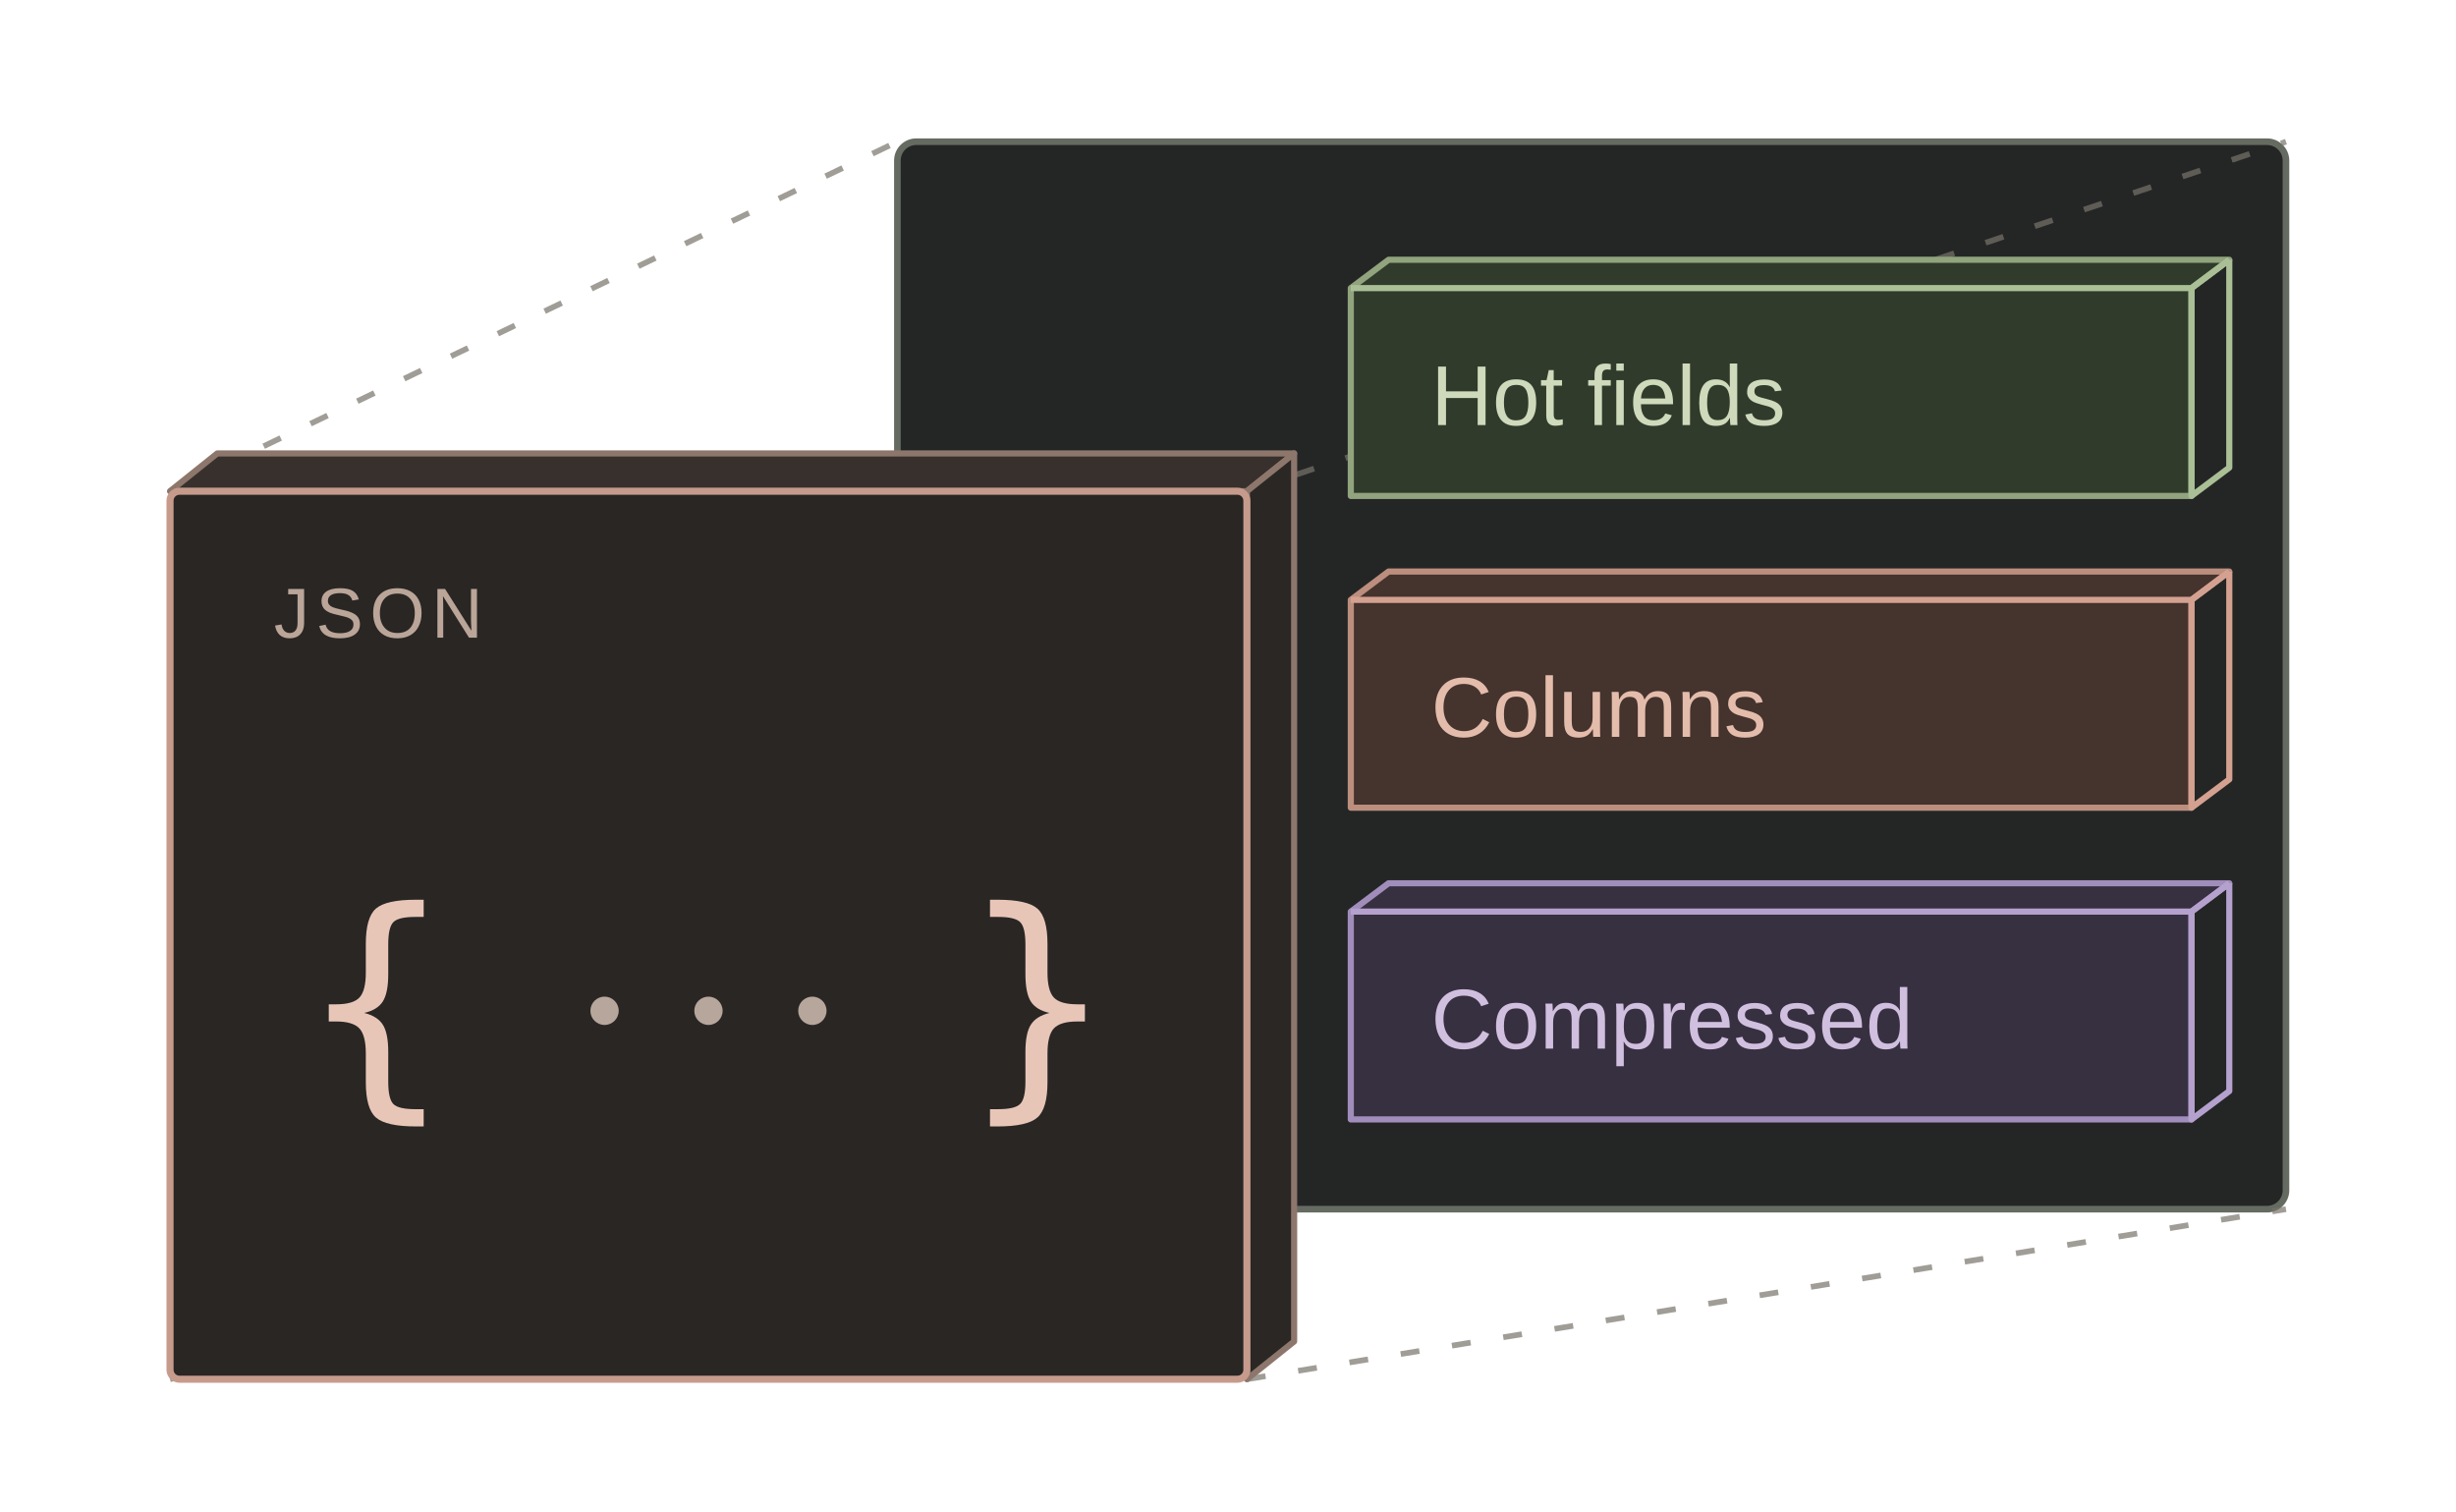
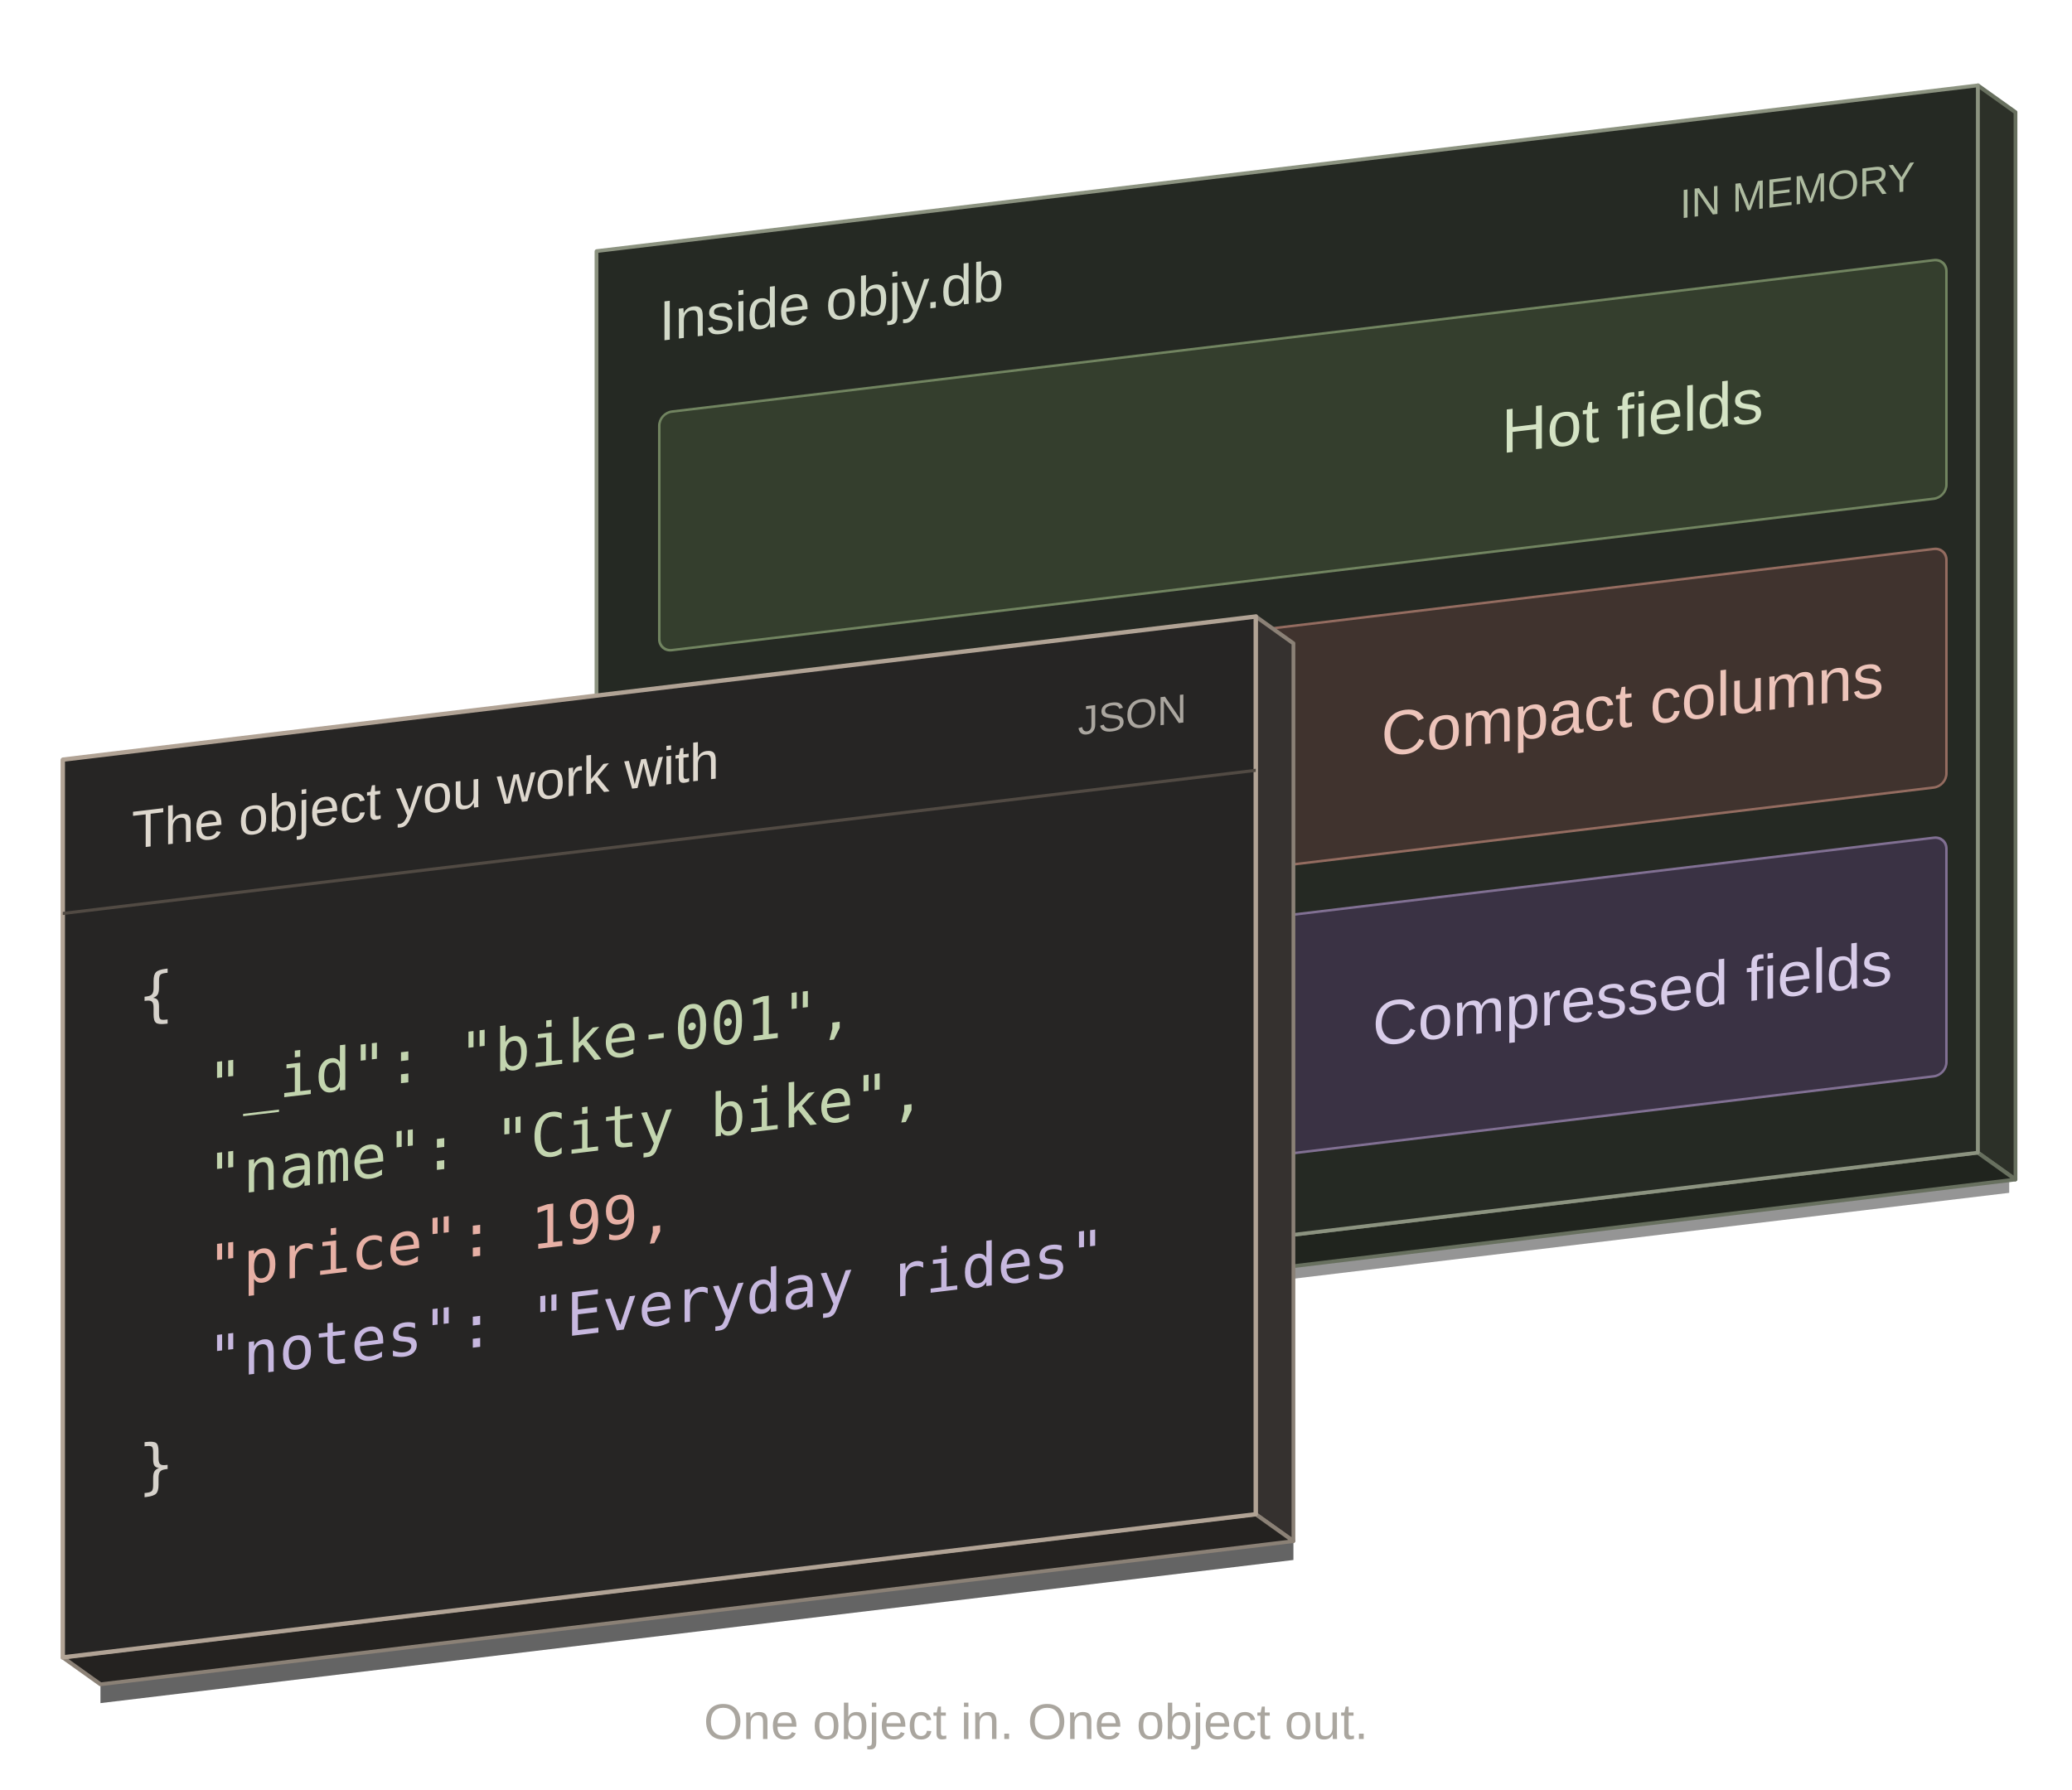
- <svg xmlns="http://www.w3.org/2000/svg" viewBox="0 0 520 320" fill="none">
-   <g stroke-linejoin="round">
-     <rect x="190" y="30" width="294" height="226" rx="4" fill="#242626" stroke="#666b62" stroke-width="1.4" />
-     <path d="m36 104 154-74m74 74L484 30M36 292l154-36m74 36 220-36" stroke="#77746b" stroke-width="1.2" stroke-dasharray="4 7" opacity=".7" />
-     <g font-family="Montserrat, Arial, sans-serif" font-size="18">
-       <path d="m286 61 8-6h178l-8 6v44H286Z" fill="#313b2b" stroke="#91a47d" stroke-width="1.3" />
-       <path d="M286 61h178l8-6m-8 6v44l8-6V55" stroke="#aabf96" stroke-width="1.3" />
-       <text x="303" y="90" fill="#cedabb" data-copy="storage-diagram.hot">Hot fields</text>
-       <path d="m286 127 8-6h178l-8 6v44H286Z" fill="#45332d" stroke="#bc8e7e" stroke-width="1.3" />
-       <path d="M286 127h178l8-6m-8 6v44l8-6v-44" stroke="#d4a190" stroke-width="1.3" />
-       <text x="303" y="156" fill="#e4bcac" data-copy="storage-diagram.columns">Columns</text>
-       <path d="m286 193 8-6h178l-8 6v44H286Z" fill="#373040" stroke="#a18dbb" stroke-width="1.3" />
-       <path d="M286 193h178l8-6m-8 6v44l8-6v-44" stroke="#b5a1cd" stroke-width="1.3" />
-       <text x="303" y="222" fill="#d1bfdf" data-copy="storage-diagram.compressed">Compressed</text>
+ <svg xmlns="http://www.w3.org/2000/svg" viewBox="0 0 660 570" fill="none">
+   <g font-family="Montserrat, Arial, sans-serif" stroke-linejoin="round">
+     <g transform="matrix(1 -.12 0 1 190 80)">
+       <rect x="10" y="14" width="440" height="340" fill="#141414" opacity=".45" />
+       <path d="M440 0l12 10v340l-12-10Z" fill="#2c3028" stroke="#68705f" stroke-width="1.2" />
+       <path d="M0 340l12 10h440l-12-10Z" fill="#20241e" stroke="#68705f" stroke-width="1.2" />
+       <rect width="440" height="340" fill="#252923" stroke="#8c9380" stroke-width="1.2" />
+       <text x="20" y="31" fill="#d2d9c8" font-size="18" data-copy="storage-diagram.inside">Inside objy.db</text>
+       <text x="420" y="31" fill="#aebba0" font-size="13" text-anchor="end" data-copy="storage-diagram.memory">IN MEMORY</text>
+       <rect x="20" y="54" width="410" height="76" rx="4" fill="#343e2d" stroke="#718460" stroke-width=".8" />
+       <text x="330" y="99" fill="#d4e3c4" font-size="20" text-anchor="middle" data-copy="storage-diagram.hot">Hot fields</text>
+       <rect x="20" y="146" width="410" height="76" rx="4" fill="#40332e" stroke="#946c60" stroke-width=".8" />
+       <text x="330" y="191" fill="#edc4ba" font-size="20" text-anchor="middle" data-copy="storage-diagram.columns">Compact columns</text>
+       <rect x="20" y="238" width="410" height="76" rx="4" fill="#3a3244" stroke="#817093" stroke-width=".8" />
+       <text x="330" y="283" fill="#d8cce9" font-size="20" text-anchor="middle" data-copy="storage-diagram.compressed">Compressed fields</text>
    </g>
-     <path d="m36 104 10-8h228l-10 8Z" fill="#38302c" stroke="#8d766b" stroke-width="1.3" />
-     <path d="m264 104 10-8v188l-10 8Z" fill="#2b2724" stroke="#8d766b" stroke-width="1.3" />
-     <rect x="36" y="104" width="228" height="188" rx="2" fill="#292624" stroke="#c69b8c" stroke-width="1.5" />
-     <text x="58" y="135" fill="#baa598" font-family="Montserrat, Arial, sans-serif" font-size="15" letter-spacing="1.4" data-copy="storage-diagram.format">JSON</text>
-     <g fill="#e7c6b8" font-family="ui-monospace, SFMono-Regular, Consolas, monospace" font-size="52">
-       <text x="64" y="230">{</text>
-       <text x="204" y="230">}</text>
+     <g transform="matrix(1 -.12 0 1 20 242)">
+       <rect x="12" y="16" width="380" height="286" fill="#111111" opacity=".65" />
+       <path d="M380 0l12 10v286l-12-10Z" fill="#35312f" stroke="#8b8176" stroke-width="1.2" />
+       <path d="M0 286l12 10h380l-12-10Z" fill="#242220" stroke="#8b8176" stroke-width="1.2" />
+       <rect width="380" height="286" fill="#262524" stroke="#b1a395" stroke-width="1.4" />
+       <path d="M0 49h380" stroke="#514a43" />
+       <text x="22" y="31" fill="#ded8ce" font-size="17" data-copy="storage-diagram.outside">The object you work with</text>
+       <text x="358" y="31" fill="#aaa69f" font-size="13" text-anchor="end" data-copy="storage-diagram.format">JSON</text>
+       <g font-family="ui-monospace, SFMono-Regular, Consolas, monospace" font-size="19">
+         <text x="24" y="85" fill="#d6d2cb">{</text>
+         <text x="46" y="116" fill="#c3d5af" data-copy="storage-diagram.json-identity">"_id": "bike-001",</text>
+         <text x="46" y="145" fill="#c3d5af" data-copy="storage-diagram.json-name">"name": "City bike",</text>
+         <text x="46" y="174" fill="#e7b0a5" data-copy="storage-diagram.json-price">"price": 199,</text>
+         <text x="46" y="203" fill="#c7b8df" data-copy="storage-diagram.json-notes">"notes": "Everyday rides"</text>
+         <text x="24" y="235" fill="#d6d2cb">}</text>
+       </g>
    </g>
-     <g fill="#b7a69b">
-       <circle cx="128" cy="214" r="3" />
-       <circle cx="150" cy="214" r="3" />
-       <circle cx="172" cy="214" r="3" />
-     </g>
+     <text x="330" y="554" fill="#aaa69f" font-size="16" text-anchor="middle" data-copy="storage-diagram.reads">One object in. One object out.</text>
  </g>
</svg>
